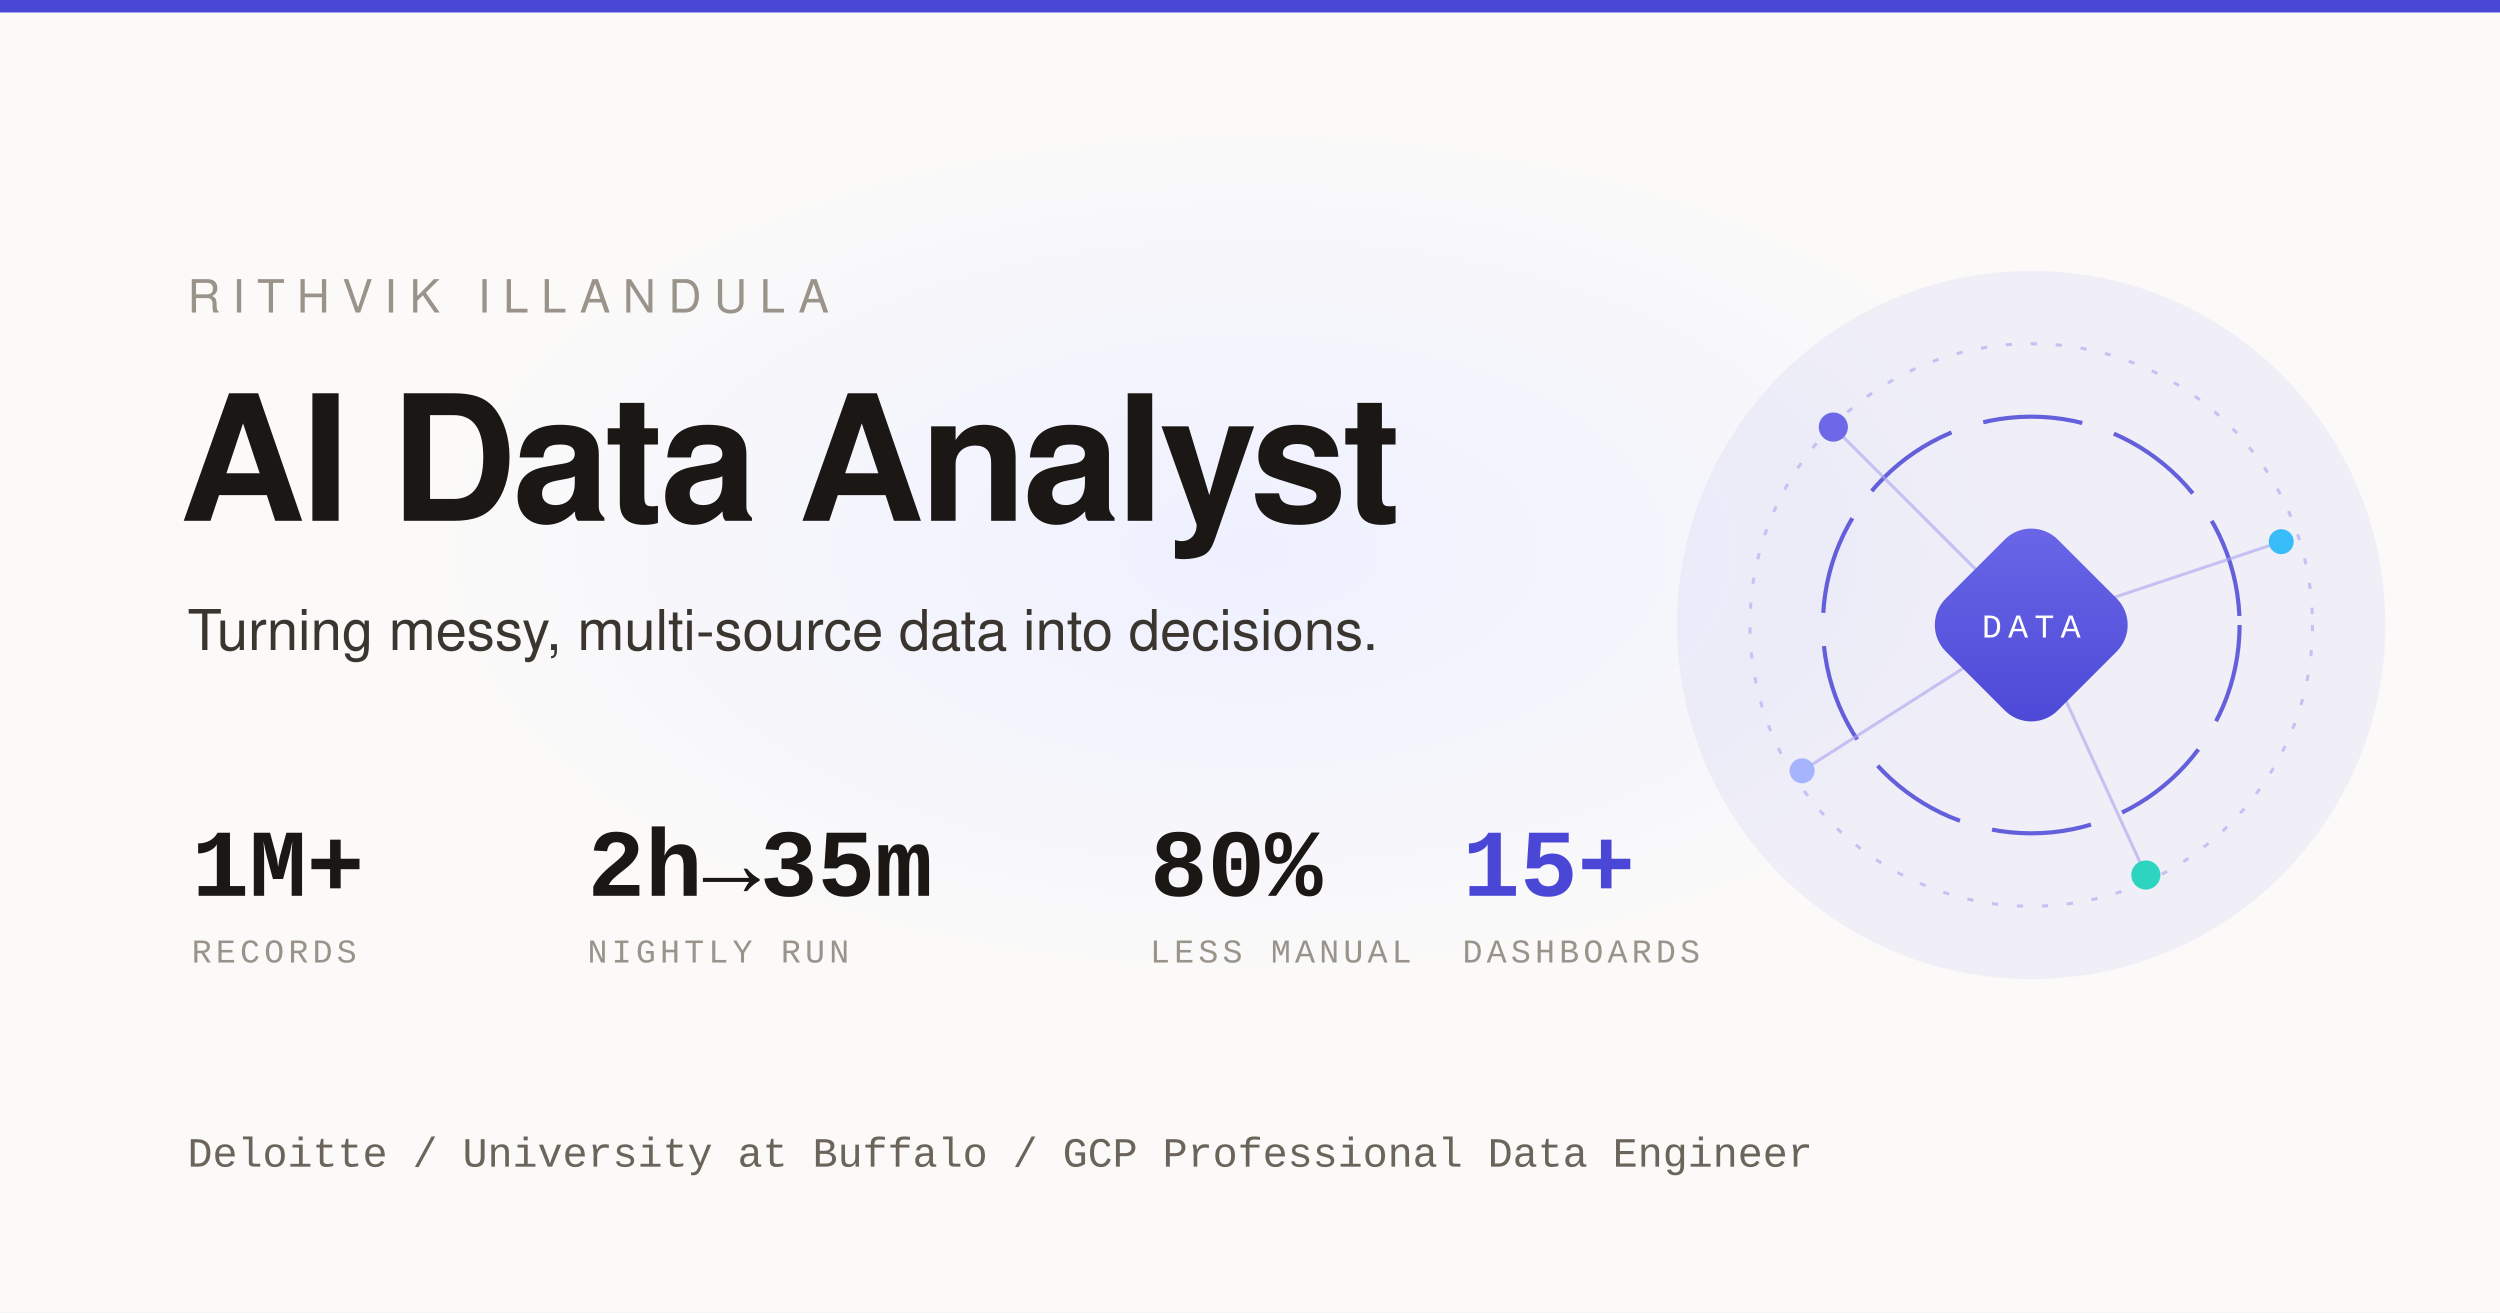
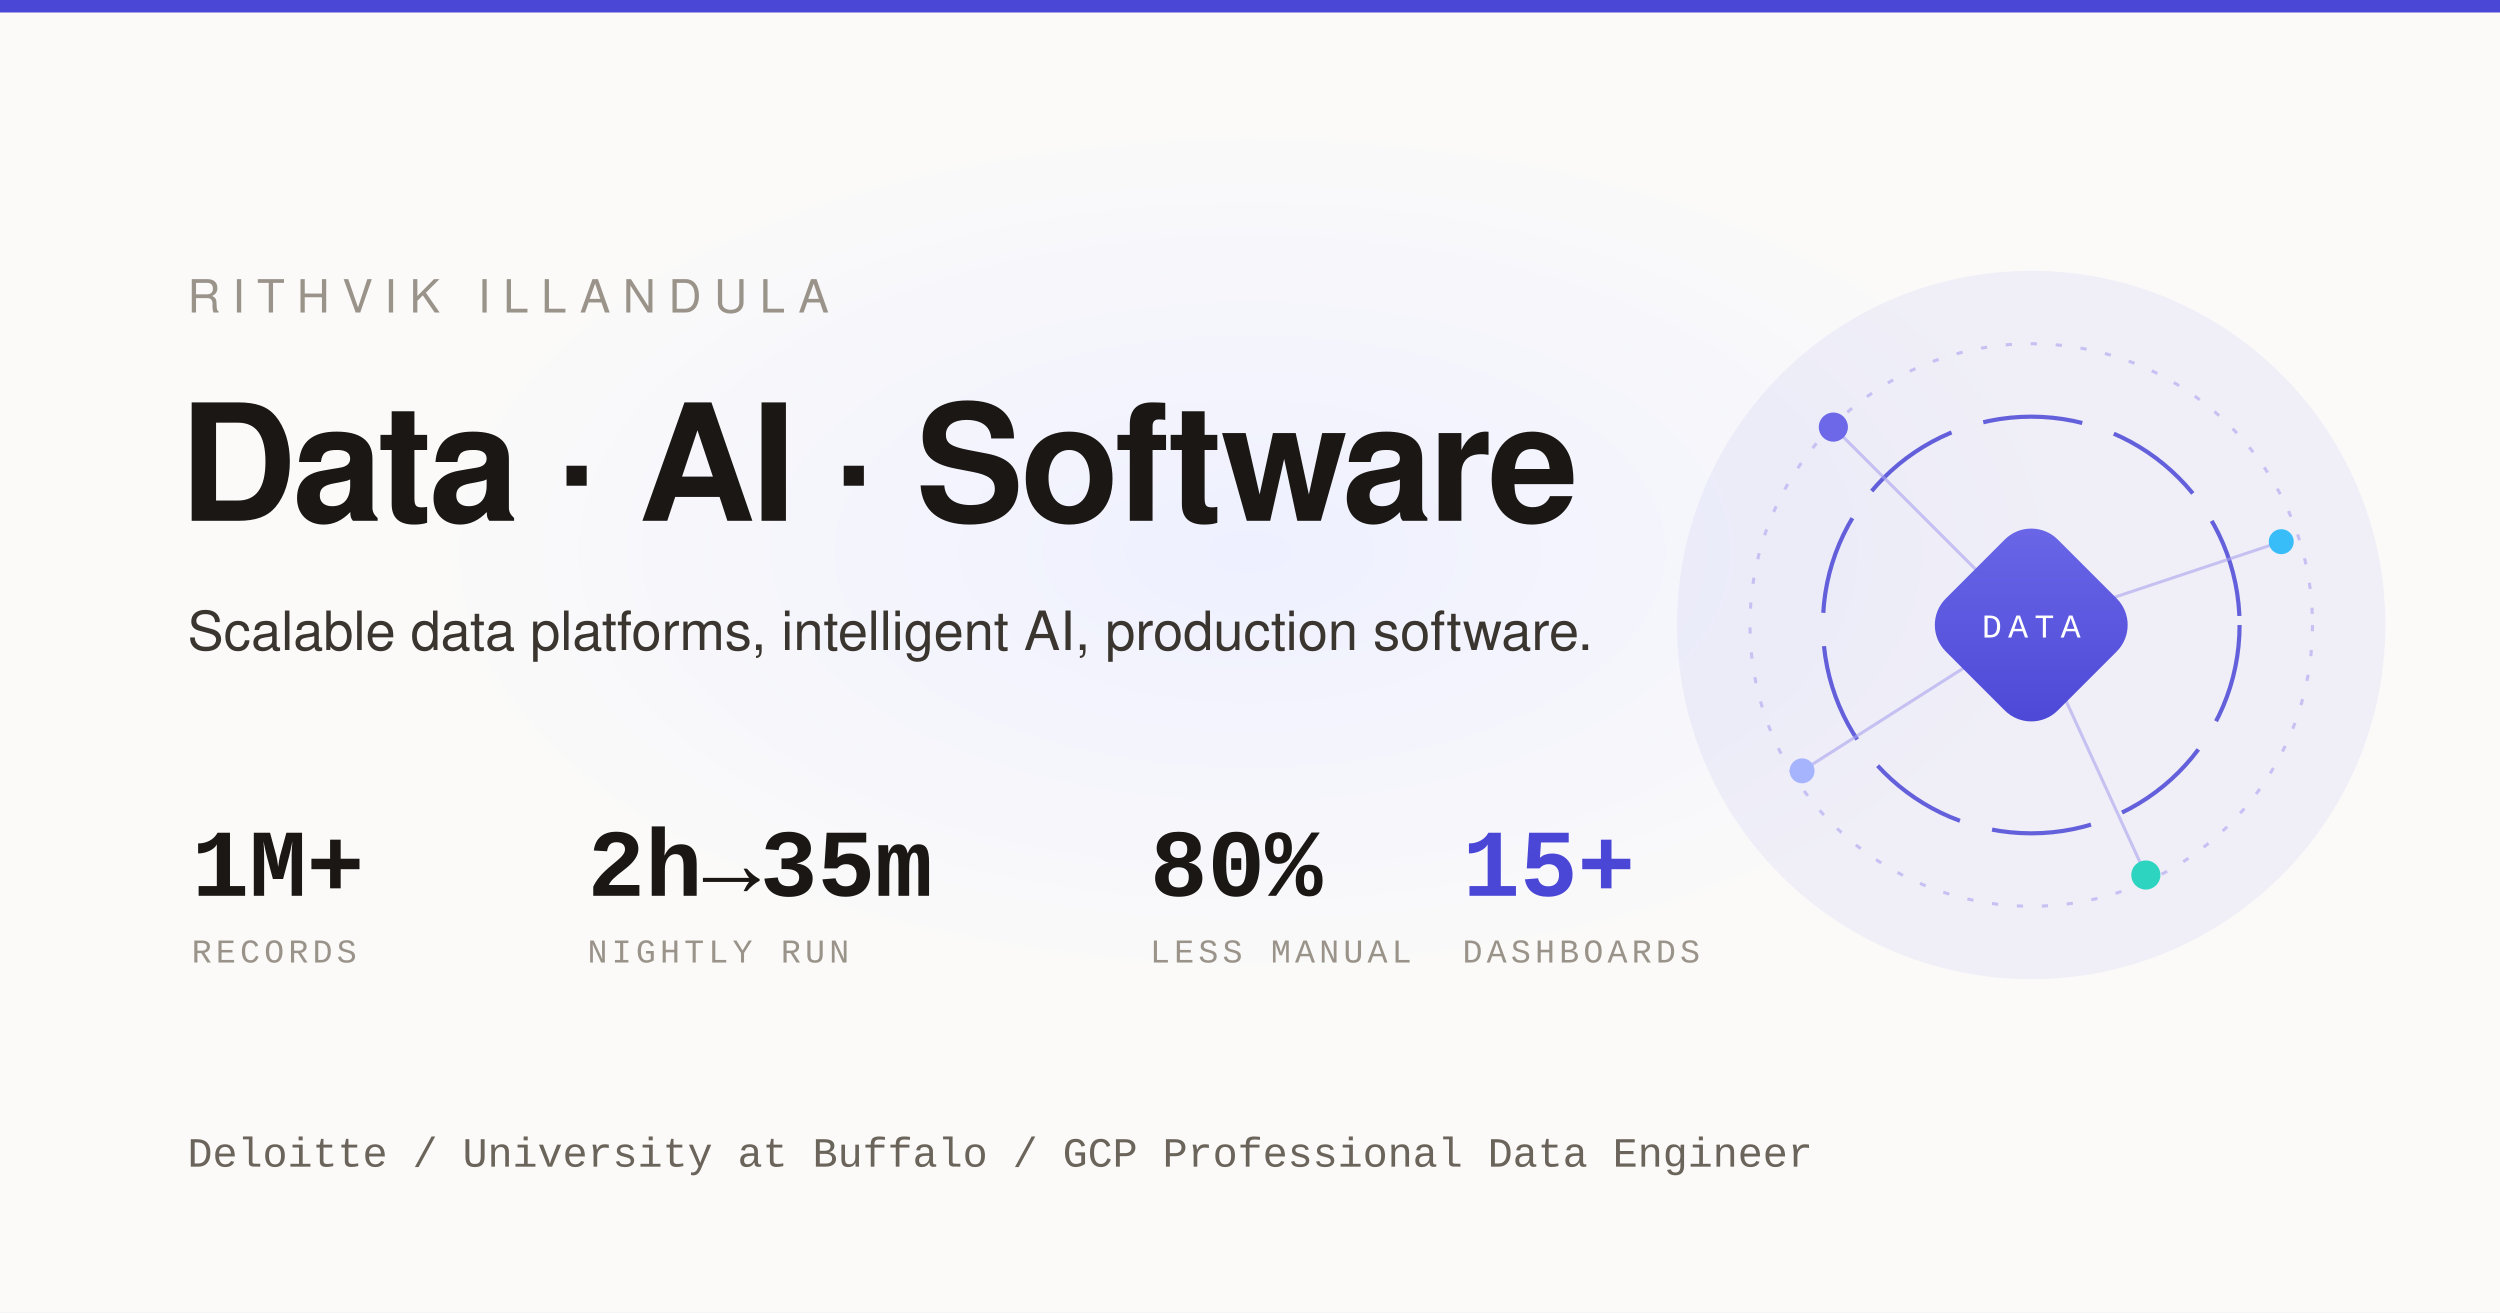
<svg xmlns="http://www.w3.org/2000/svg" viewBox="0 0 1200 630" width="1200" height="630" font-family="-apple-system, BlinkMacSystemFont, 'Segoe UI', Helvetica, Arial, sans-serif">
  <defs>
    <radialGradient id="glow" cx="50%" cy="42%" r="55%">
      <stop offset="0%" stop-color="#eef0ff" />
      <stop offset="60%" stop-color="#fbfaf9" />
      <stop offset="100%" stop-color="#fbfaf9" />
    </radialGradient>
    <linearGradient id="crystal" x1="0" y1="0" x2="1" y2="1">
      <stop offset="0%" stop-color="#6c68e8" />
      <stop offset="100%" stop-color="#4b47d6" />
    </linearGradient>
  </defs>
  <rect width="1200" height="630" fill="url(#glow)" />
  <rect width="1200" height="6" fill="#4b47d6" />
  <text x="90" y="150" font-size="22" letter-spacing="6" fill="#9a938a">RITHVIK ILLANDULA</text>
-   <text x="86" y="250" font-size="84" font-weight="700" letter-spacing="-2" fill="#1a1714">AI Data Analyst</text>
-   <text x="90" y="312" font-size="27" fill="#3a352f">Turning messy, multi-source data into decisions.</text>
+   <text x="86" y="250" font-size="78" font-weight="700" letter-spacing="-2" fill="#1a1714">Data · AI · Software</text>
+   <text x="90" y="312" font-size="26" fill="#3a352f">Scalable data platforms, intelligent AI, production software.</text>
  <g font-family="'Courier New', monospace">
    <text x="92" y="430" font-size="46" font-weight="700" fill="#1a1714">1M+</text>
    <text x="92" y="462" font-size="16" letter-spacing="2" fill="#9a938a">RECORDS</text>
    <text x="282" y="430" font-size="46" font-weight="700" fill="#1a1714">2h→35m</text>
    <text x="282" y="462" font-size="16" letter-spacing="2" fill="#9a938a">NIGHTLY RUN</text>
    <text x="552" y="430" font-size="46" font-weight="700" fill="#1a1714">80%</text>
    <text x="552" y="462" font-size="16" letter-spacing="2" fill="#9a938a">LESS MANUAL</text>
    <text x="702" y="430" font-size="46" font-weight="700" fill="#4b47d6">15+</text>
    <text x="702" y="462" font-size="16" letter-spacing="2" fill="#9a938a">DASHBOARDS</text>
  </g>
  <text x="90" y="560" font-size="20" fill="#6b645b" font-family="'Courier New', monospace">Deloitte  /  University at Buffalo  /  GCP Professional Data Engineer</text>
  <g transform="translate(975, 300)">
    <circle r="170" fill="#4b47d6" opacity="0.06" />
    <circle r="135" fill="none" stroke="#c7c1f3" stroke-width="1.5" stroke-dasharray="3 9" />
    <circle r="100" fill="none" stroke="#4b47d6" stroke-width="2" stroke-dasharray="48 16" opacity="0.85" />
    <g stroke="#a9a3ee" stroke-width="1.5" opacity="0.6">
      <line x1="0" y1="0" x2="-95" y2="-95" />
      <line x1="0" y1="0" x2="120" y2="-40" />
      <line x1="0" y1="0" x2="55" y2="120" />
      <line x1="0" y1="0" x2="-110" y2="70" />
    </g>
    <circle cx="-95" cy="-95" r="7" fill="#6c68e8" />
    <circle cx="120" cy="-40" r="6" fill="#38bdf8" />
    <circle cx="55" cy="120" r="7" fill="#2dd4bf" />
    <circle cx="-110" cy="70" r="6" fill="#a5b4fc" />
    <rect x="-38" y="-38" width="76" height="76" rx="18" transform="rotate(45)" fill="url(#crystal)" />
    <text x="0" y="6" text-anchor="middle" font-size="16" letter-spacing="3" fill="#ffffff" font-family="'Courier New', monospace">DATA</text>
  </g>
</svg>
